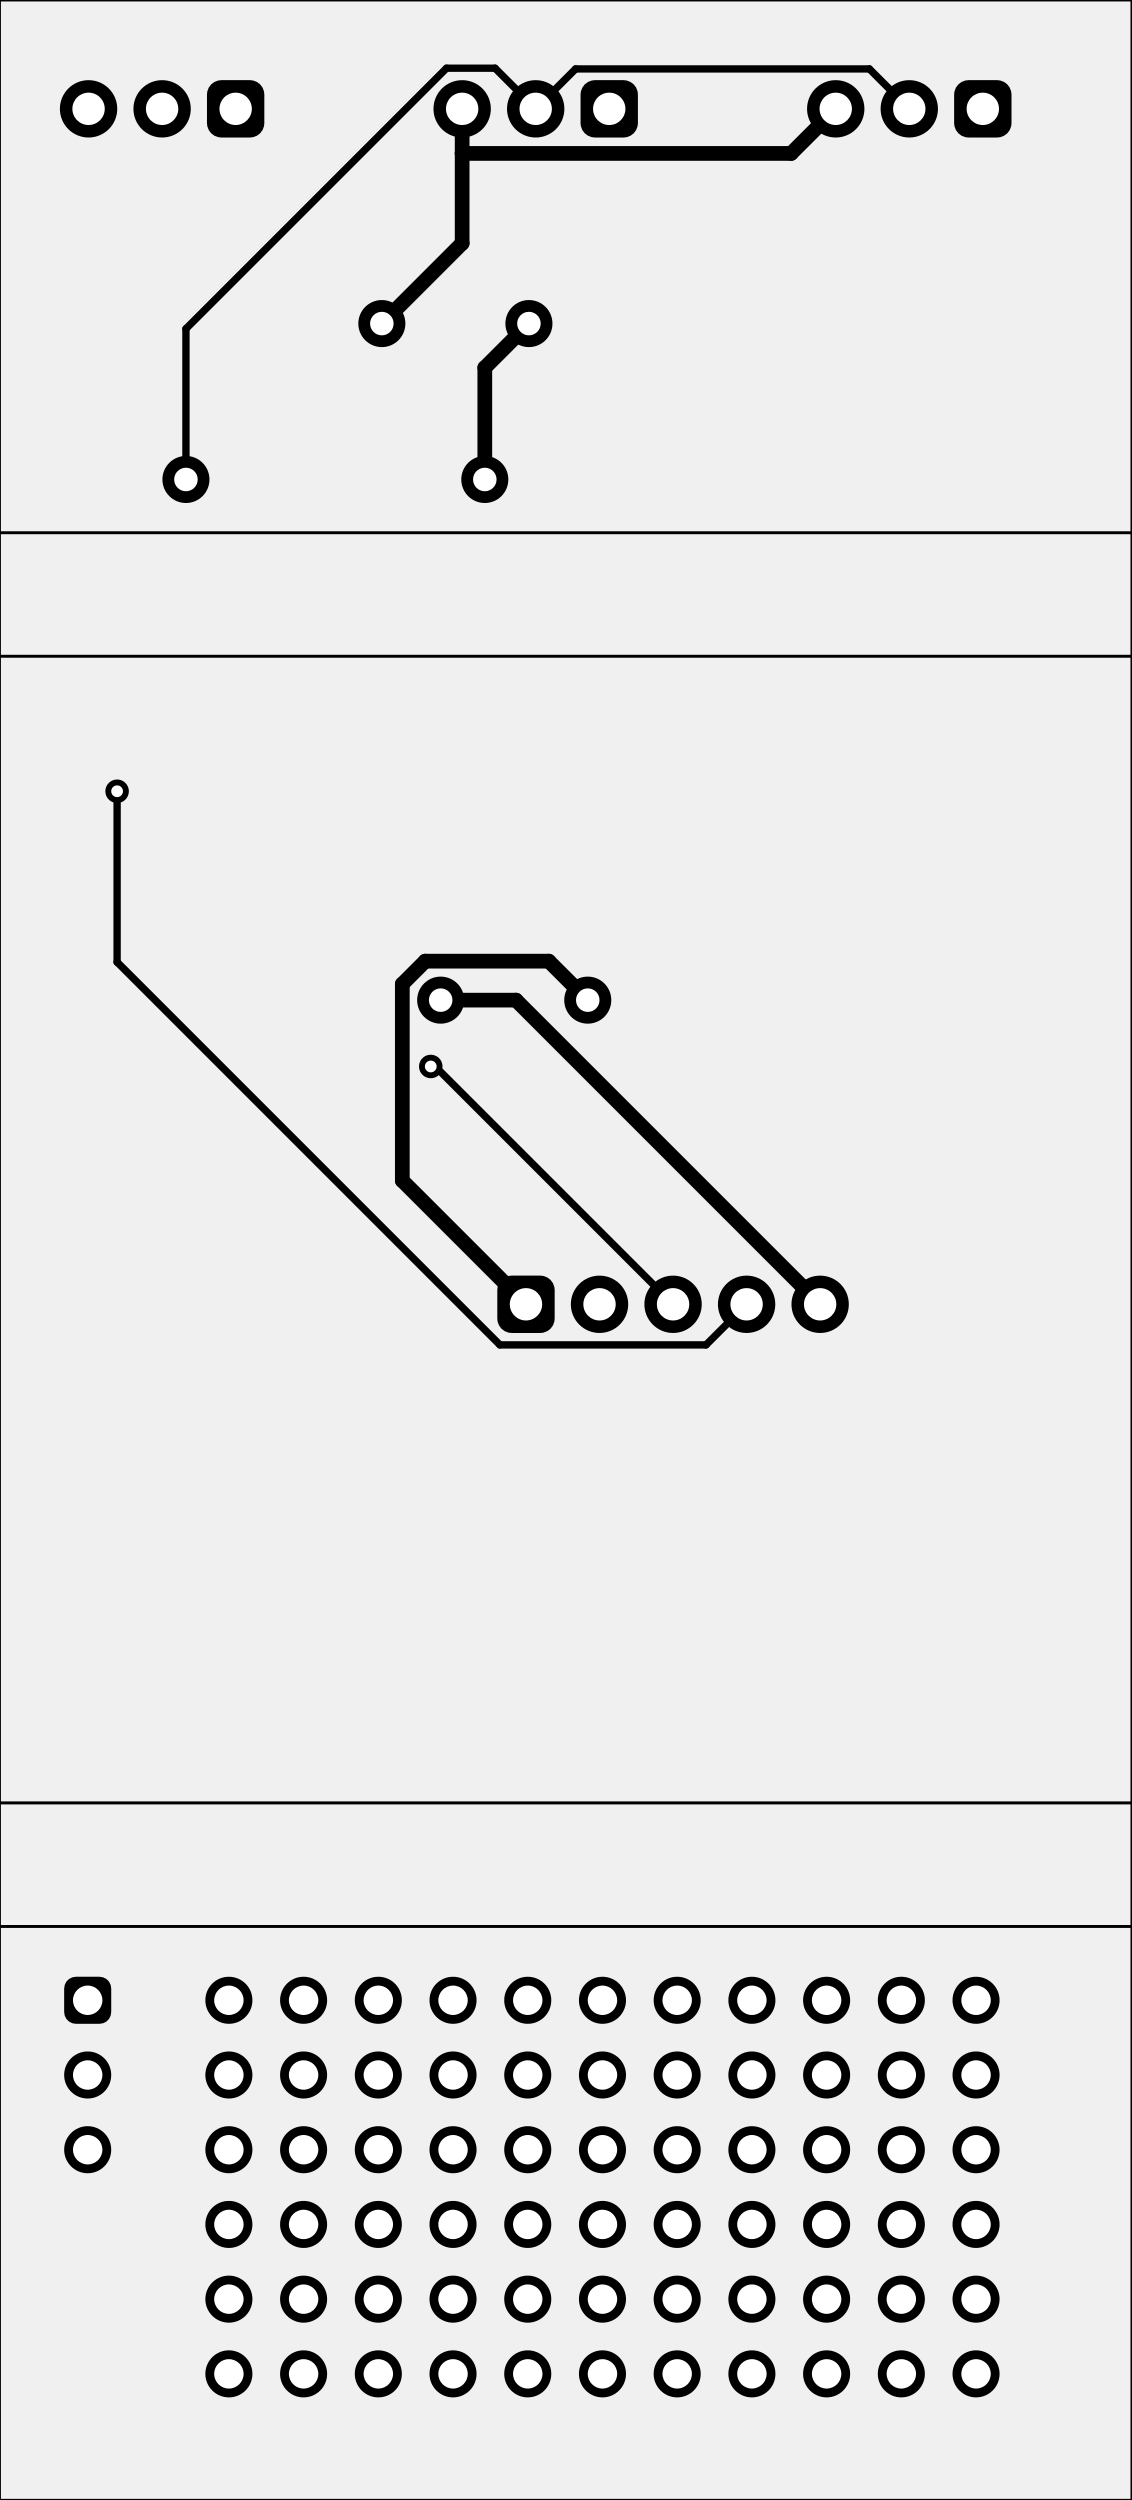
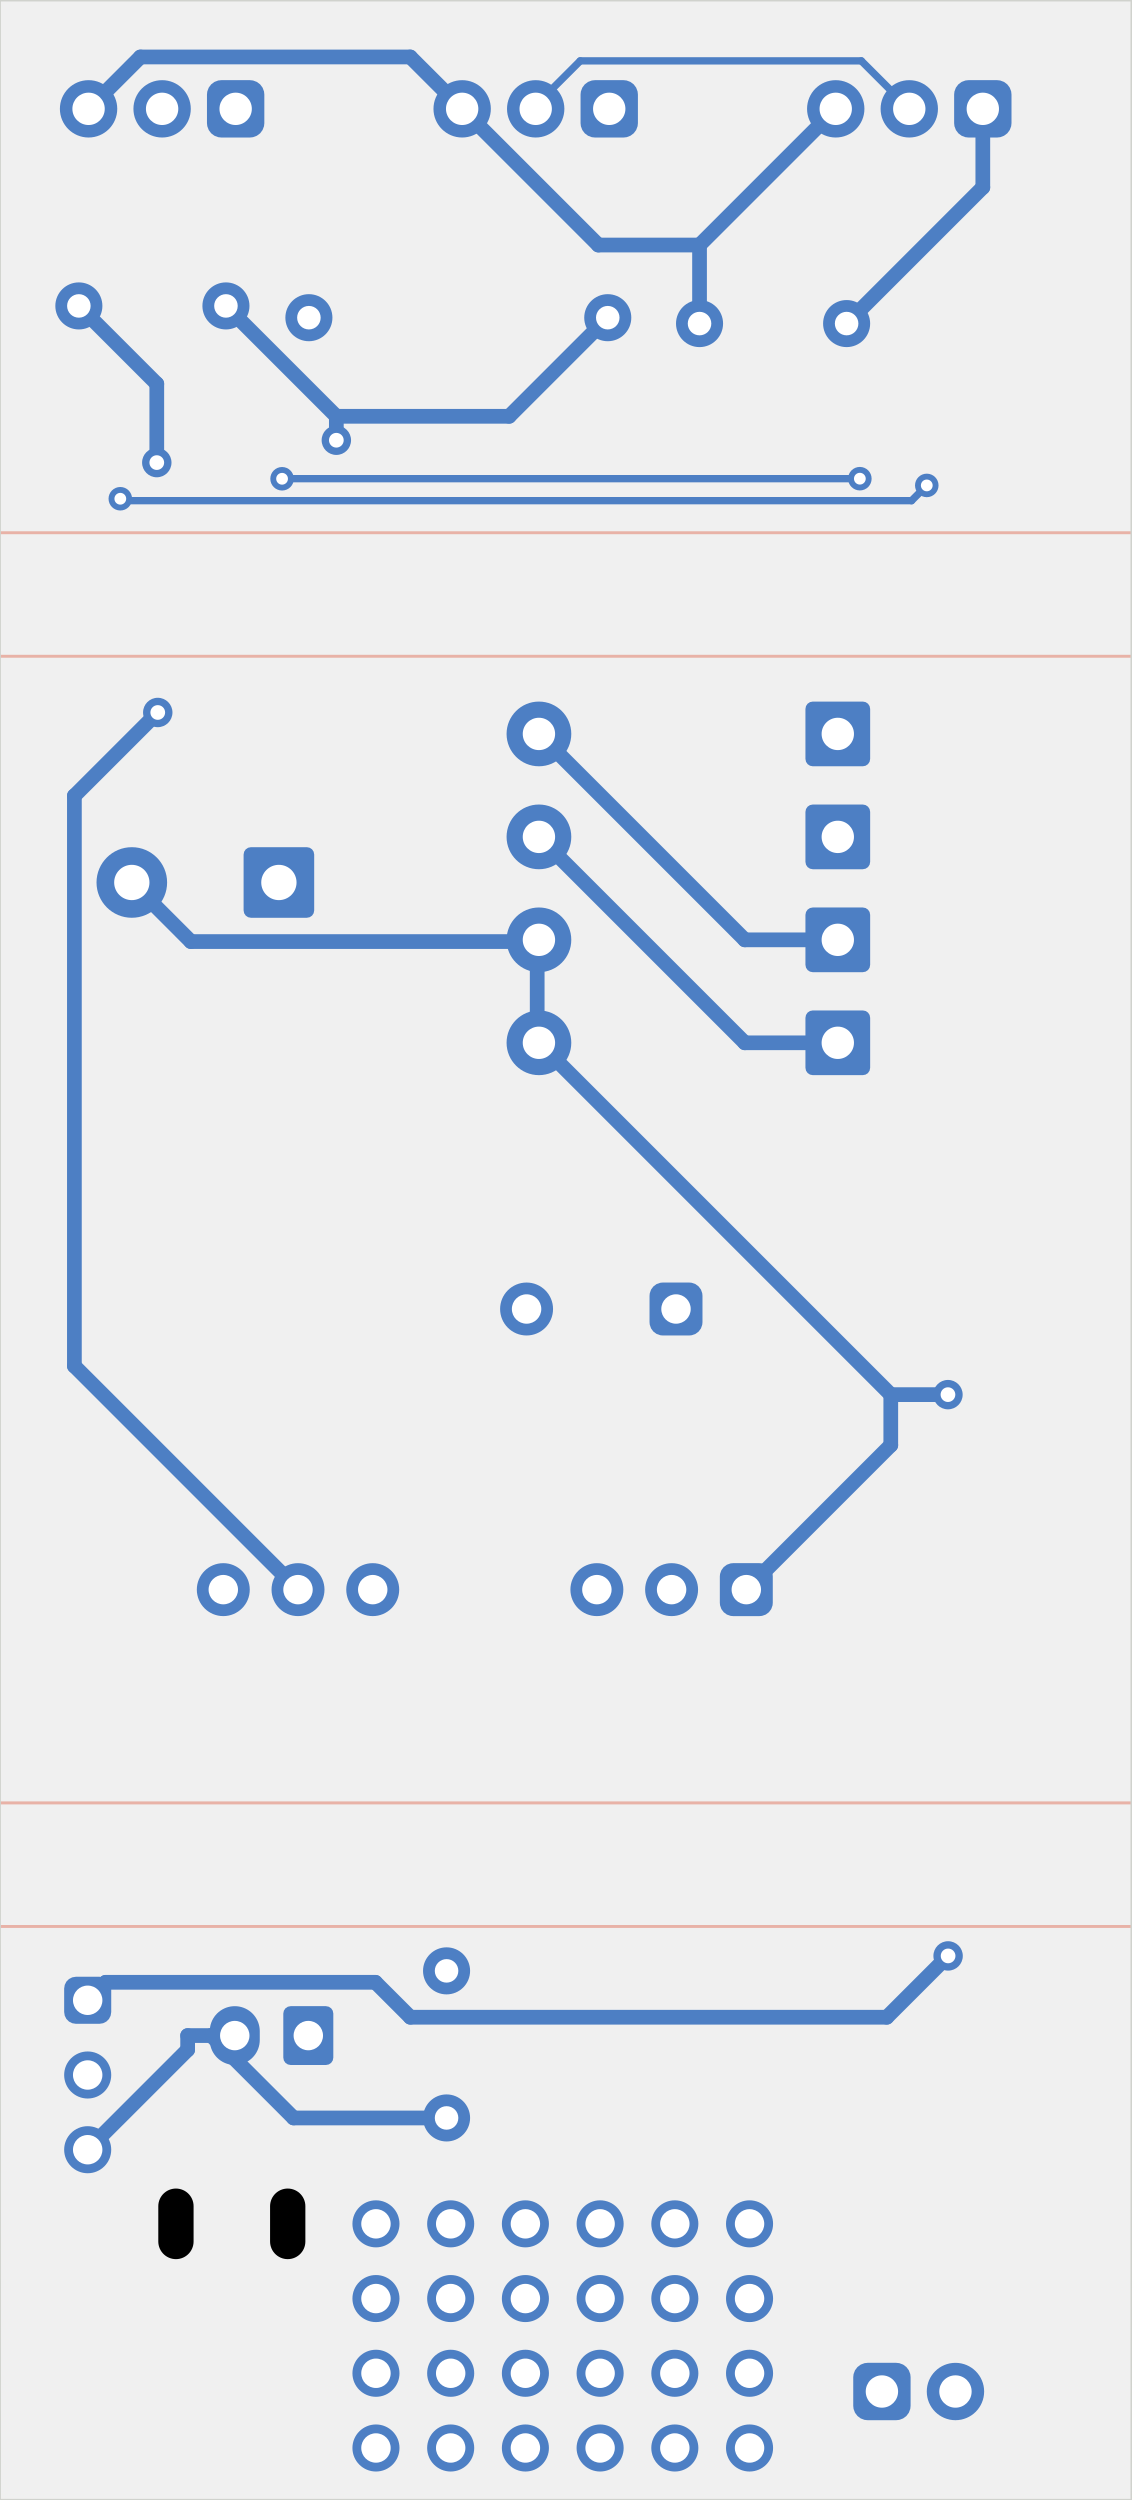
<svg xmlns="http://www.w3.org/2000/svg" version="1.1" width="38.481mm" height="84.988mm" viewBox="0 0 38.481 84.988">
  <g style="fill:#000000; fill-opacity:1;stroke:#000000; stroke-opacity:1; stroke-linecap:round; stroke-linejoin:round;" transform="translate(0 0) scale(1 1)">
</g>
-   <g style="fill:#000000; fill-opacity:1; stroke:none;">
-     <circle cx="16.481" cy="16.3" r="0.8" />
-     <circle cx="6.321" cy="16.3" r="0.8" />
-     <path style="fill:#000000; fill-opacity:1; stroke:none;fill-rule:evenodd;" d="M 3.781,67.6 3.761,67.476 3.705,67.365 3.616,67.276 3.505,67.22 3.381,67.2 2.581,67.2 2.457,67.22 2.346,67.276 2.257,67.365 2.201,67.476 2.181,67.6 2.181,68.4 2.201,68.524 2.257,68.635 2.346,68.724 2.457,68.78 2.581,68.8 3.381,68.8 3.505,68.78 3.616,68.724 3.705,68.635 3.761,68.524 3.781,68.4 Z" />
+   <g style="fill:#4D7FC4; fill-opacity:1; stroke:none;">
+     <circle cx="20.661" cy="10.8" r="0.8" />
+     <circle cx="10.501" cy="10.8" r="0.8" />
+     <path style="fill:#4D7FC4; fill-opacity:1; stroke:none;fill-rule:evenodd;" d="M 29.581,31.1 29.562,31.004 29.508,30.923 29.427,30.869 29.331,30.85 27.631,30.85 27.535,30.869 27.454,30.923 27.4,31.004 27.381,31.1 27.381,32.8 27.4,32.896 27.454,32.977 27.535,33.031 27.631,33.05 29.331,33.05 29.427,33.031 29.508,32.977 29.562,32.896 29.581,32.8 Z" />
+     <circle cx="18.321" cy="31.95" r="1.1" />
+     <path style="fill:#4D7FC4; fill-opacity:1; stroke:none;fill-rule:evenodd;" d="M 29.006,81.787 29.017,81.891 29.066,82.021 29.149,82.132 29.26,82.215 29.39,82.264 29.494,82.275 30.468,82.275 30.572,82.264 30.702,82.215 30.813,82.132 30.896,82.021 30.945,81.891 30.956,81.787 30.956,80.812 30.945,80.709 30.896,80.579 30.813,80.468 30.702,80.385 30.572,80.336 30.468,80.325 29.494,80.325 29.39,80.336 29.26,80.385 29.149,80.468 29.066,80.579 29.017,80.709 29.006,80.812 Z" />
+     <circle cx="32.481" cy="81.3" r="0.975" />
+     <circle cx="15.181" cy="67" r="0.8" />
+     <circle cx="15.181" cy="72" r="0.8" />
+     <path style="fill:#4D7FC4; fill-opacity:1; stroke:none;fill-rule:evenodd;" d="M 23.881,44.05 23.873,43.966 23.829,43.84 23.749,43.732 23.641,43.652 23.515,43.608 23.431,43.6 22.531,43.6 22.447,43.608 22.321,43.652 22.213,43.732 22.133,43.84 22.089,43.966 22.081,44.05 22.081,44.95 22.089,45.034 22.133,45.16 22.213,45.268 22.321,45.348 22.447,45.392 22.531,45.4 23.431,45.4 23.515,45.392 23.641,45.348 23.749,45.268 23.829,45.16 23.873,45.034 23.881,44.95 Z" />
+     <circle cx="17.901" cy="44.5" r="0.9" />
+     <path style="fill:#4D7FC4; fill-opacity:1; stroke:none;fill-rule:evenodd;" d="M 26.271,53.59 26.263,53.506 26.219,53.38 26.139,53.272 26.031,53.192 25.905,53.148 25.821,53.14 24.921,53.14 24.837,53.148 24.711,53.192 24.603,53.272 24.523,53.38 24.479,53.506 24.471,53.59 24.471,54.49 24.479,54.574 24.523,54.7 24.603,54.808 24.711,54.888 24.837,54.932 24.921,54.94 25.821,54.94 25.905,54.932 26.031,54.888 26.139,54.808 26.219,54.7 26.263,54.574 26.271,54.49 Z" />
+     <circle cx="22.831" cy="54.04" r="0.9" />
+     <circle cx="20.291" cy="54.04" r="0.9" />
+     <circle cx="12.671" cy="54.04" r="0.9" />
+     <circle cx="10.131" cy="54.04" r="0.9" />
+     <circle cx="7.591" cy="54.04" r="0.9" />
+     <path style="fill:#4D7FC4; fill-opacity:1; stroke:none;fill-rule:evenodd;" d="M 3.781,67.6 3.761,67.476 3.705,67.365 3.616,67.276 3.505,67.22 3.381,67.2 2.581,67.2 2.457,67.22 2.346,67.276 2.257,67.365 2.201,67.476 2.181,67.6 2.181,68.4 2.201,68.524 2.257,68.635 2.346,68.724 2.457,68.78 2.581,68.8 3.381,68.8 3.505,68.78 3.616,68.724 3.705,68.635 3.761,68.524 3.781,68.4 Z" />
    <circle cx="2.981" cy="70.54" r="0.8" />
    <circle cx="2.981" cy="73.08" r="0.8" />
-     <path style="fill:#000000; fill-opacity:1; stroke:none;fill-rule:evenodd;" d="M 8.986,3.212 8.975,3.109 8.926,2.979 8.843,2.868 8.732,2.785 8.602,2.736 8.498,2.725 7.524,2.725 7.42,2.736 7.29,2.785 7.179,2.868 7.096,2.979 7.047,3.109 7.036,3.212 7.036,4.188 7.047,4.291 7.096,4.421 7.179,4.532 7.29,4.615 7.42,4.664 7.524,4.675 8.498,4.675 8.602,4.664 8.732,4.615 8.843,4.532 8.926,4.421 8.975,4.291 8.986,4.188 Z" />
+     <path style="fill:#4D7FC4; fill-opacity:1; stroke:none;fill-rule:evenodd;" d="M 34.386,3.212 34.375,3.109 34.326,2.979 34.243,2.868 34.132,2.785 34.002,2.736 33.898,2.725 32.923,2.725 32.82,2.736 32.69,2.785 32.579,2.868 32.496,2.979 32.447,3.109 32.436,3.212 32.436,4.188 32.447,4.291 32.496,4.421 32.579,4.532 32.69,4.615 32.82,4.664 32.923,4.675 33.898,4.675 34.002,4.664 34.132,4.615 34.243,4.532 34.326,4.421 34.375,4.291 34.386,4.188 Z" />
+     <circle cx="30.911" cy="3.7" r="0.975" />
+     <circle cx="28.411" cy="3.7" r="0.975" />
+     <circle cx="25.481" cy="75.6" r="0.8" />
+     <circle cx="22.941" cy="75.6" r="0.8" />
+     <circle cx="20.401" cy="75.6" r="0.8" />
+     <circle cx="17.861" cy="75.6" r="0.8" />
+     <circle cx="15.321" cy="75.6" r="0.8" />
+     <circle cx="12.781" cy="75.6" r="0.8" />
+     <circle cx="25.481" cy="78.14" r="0.8" />
+     <circle cx="22.941" cy="78.14" r="0.8" />
+     <circle cx="20.401" cy="78.14" r="0.8" />
+     <circle cx="17.861" cy="78.14" r="0.8" />
+     <circle cx="15.321" cy="78.14" r="0.8" />
+     <circle cx="12.781" cy="78.14" r="0.8" />
+     <circle cx="25.481" cy="80.68" r="0.8" />
+     <circle cx="22.941" cy="80.68" r="0.8" />
+     <circle cx="20.401" cy="80.68" r="0.8" />
+     <circle cx="17.861" cy="80.68" r="0.8" />
+     <circle cx="15.321" cy="80.68" r="0.8" />
+     <circle cx="12.781" cy="80.68" r="0.8" />
+     <circle cx="25.481" cy="83.22" r="0.8" />
+     <circle cx="22.941" cy="83.22" r="0.8" />
+     <circle cx="20.401" cy="83.22" r="0.8" />
+     <circle cx="17.861" cy="83.22" r="0.8" />
+     <circle cx="15.321" cy="83.22" r="0.8" />
+     <circle cx="12.781" cy="83.22" r="0.8" />
+     <path style="fill:#4D7FC4; fill-opacity:1; stroke:none;fill-rule:evenodd;" d="M 10.681,29.05 10.662,28.954 10.608,28.873 10.527,28.819 10.431,28.8 8.531,28.8 8.435,28.819 8.354,28.873 8.3,28.954 8.281,29.05 8.281,30.95 8.3,31.046 8.354,31.127 8.435,31.181 8.531,31.2 10.431,31.2 10.527,31.181 10.608,31.127 10.662,31.046 10.681,30.95 Z" />
+     <circle cx="4.481" cy="30" r="1.2" />
+     <path style="fill:#4D7FC4; fill-opacity:1; stroke:none;fill-rule:evenodd;" d="M 8.986,3.212 8.975,3.109 8.926,2.979 8.843,2.868 8.732,2.785 8.602,2.736 8.498,2.725 7.524,2.725 7.42,2.736 7.29,2.785 7.179,2.868 7.096,2.979 7.047,3.109 7.036,3.212 7.036,4.188 7.047,4.291 7.096,4.421 7.179,4.532 7.29,4.615 7.42,4.664 7.524,4.675 8.498,4.675 8.602,4.664 8.732,4.615 8.843,4.532 8.926,4.421 8.975,4.291 8.986,4.188 Z" />
    <circle cx="5.511" cy="3.7" r="0.975" />
    <circle cx="3.011" cy="3.7" r="0.975" />
-     <circle cx="33.181" cy="68" r="0.8" />
-     <circle cx="30.641" cy="68" r="0.8" />
-     <circle cx="28.101" cy="68" r="0.8" />
-     <circle cx="25.561" cy="68" r="0.8" />
-     <circle cx="23.021" cy="68" r="0.8" />
-     <circle cx="20.481" cy="68" r="0.8" />
-     <circle cx="17.941" cy="68" r="0.8" />
-     <circle cx="15.401" cy="68" r="0.8" />
-     <circle cx="12.861" cy="68" r="0.8" />
-     <circle cx="10.321" cy="68" r="0.8" />
-     <circle cx="7.781" cy="68" r="0.8" />
-     <circle cx="33.181" cy="70.54" r="0.8" />
-     <circle cx="30.641" cy="70.54" r="0.8" />
-     <circle cx="28.101" cy="70.54" r="0.8" />
-     <circle cx="25.561" cy="70.54" r="0.8" />
-     <circle cx="23.021" cy="70.54" r="0.8" />
-     <circle cx="20.481" cy="70.54" r="0.8" />
-     <circle cx="17.941" cy="70.54" r="0.8" />
-     <circle cx="15.401" cy="70.54" r="0.8" />
-     <circle cx="12.861" cy="70.54" r="0.8" />
-     <circle cx="10.321" cy="70.54" r="0.8" />
-     <circle cx="7.781" cy="70.54" r="0.8" />
-     <circle cx="33.181" cy="73.08" r="0.8" />
-     <circle cx="30.641" cy="73.08" r="0.8" />
-     <circle cx="28.101" cy="73.08" r="0.8" />
-     <circle cx="25.561" cy="73.08" r="0.8" />
-     <circle cx="23.021" cy="73.08" r="0.8" />
-     <circle cx="20.481" cy="73.08" r="0.8" />
-     <circle cx="17.941" cy="73.08" r="0.8" />
-     <circle cx="15.401" cy="73.08" r="0.8" />
-     <circle cx="12.861" cy="73.08" r="0.8" />
-     <circle cx="10.321" cy="73.08" r="0.8" />
-     <circle cx="7.781" cy="73.08" r="0.8" />
-     <circle cx="33.181" cy="75.62" r="0.8" />
-     <circle cx="30.641" cy="75.62" r="0.8" />
-     <circle cx="28.101" cy="75.62" r="0.8" />
-     <circle cx="25.561" cy="75.62" r="0.8" />
-     <circle cx="23.021" cy="75.62" r="0.8" />
-     <circle cx="20.481" cy="75.62" r="0.8" />
-     <circle cx="17.941" cy="75.62" r="0.8" />
-     <circle cx="15.401" cy="75.62" r="0.8" />
-     <circle cx="12.861" cy="75.62" r="0.8" />
-     <circle cx="10.321" cy="75.62" r="0.8" />
-     <circle cx="7.781" cy="75.62" r="0.8" />
-     <circle cx="33.181" cy="78.16" r="0.8" />
-     <circle cx="30.641" cy="78.16" r="0.8" />
-     <circle cx="28.101" cy="78.16" r="0.8" />
-     <circle cx="25.561" cy="78.16" r="0.8" />
-     <circle cx="23.021" cy="78.16" r="0.8" />
-     <circle cx="20.481" cy="78.16" r="0.8" />
-     <circle cx="17.941" cy="78.16" r="0.8" />
-     <circle cx="15.401" cy="78.16" r="0.8" />
-     <circle cx="12.861" cy="78.16" r="0.8" />
-     <circle cx="10.321" cy="78.16" r="0.8" />
-     <circle cx="7.781" cy="78.16" r="0.8" />
-     <circle cx="33.181" cy="80.7" r="0.8" />
-     <circle cx="30.641" cy="80.7" r="0.8" />
-     <circle cx="28.101" cy="80.7" r="0.8" />
-     <circle cx="25.561" cy="80.7" r="0.8" />
-     <circle cx="23.021" cy="80.7" r="0.8" />
-     <circle cx="20.481" cy="80.7" r="0.8" />
-     <circle cx="17.941" cy="80.7" r="0.8" />
-     <circle cx="15.401" cy="80.7" r="0.8" />
-     <circle cx="12.861" cy="80.7" r="0.8" />
-     <circle cx="10.321" cy="80.7" r="0.8" />
-     <circle cx="7.781" cy="80.7" r="0.8" />
-     <path style="fill:#000000; fill-opacity:1; stroke:none;fill-rule:evenodd;" d="M 21.686,3.212 21.675,3.109 21.626,2.979 21.543,2.868 21.432,2.785 21.302,2.736 21.198,2.725 20.224,2.725 20.12,2.736 19.99,2.785 19.879,2.868 19.796,2.979 19.747,3.109 19.736,3.212 19.736,4.188 19.747,4.291 19.796,4.421 19.879,4.532 19.99,4.615 20.12,4.664 20.224,4.675 21.198,4.675 21.302,4.664 21.432,4.615 21.543,4.532 21.626,4.421 21.675,4.291 21.686,4.188 Z" />
+     <path style="fill:#4D7FC4; fill-opacity:1; stroke:none;fill-rule:evenodd;" d="M 21.686,3.212 21.675,3.109 21.626,2.979 21.543,2.868 21.432,2.785 21.302,2.736 21.198,2.725 20.224,2.725 20.12,2.736 19.99,2.785 19.879,2.868 19.796,2.979 19.747,3.109 19.736,3.212 19.736,4.188 19.747,4.291 19.796,4.421 19.879,4.532 19.99,4.615 20.12,4.664 20.224,4.675 21.198,4.675 21.302,4.664 21.432,4.615 21.543,4.532 21.626,4.421 21.675,4.291 21.686,4.188 Z" />
    <circle cx="18.211" cy="3.7" r="0.975" />
    <circle cx="15.711" cy="3.7" r="0.975" />
-     <circle cx="19.981" cy="34" r="0.8" />
-     <circle cx="14.981" cy="34" r="0.8" />
-     <path style="fill:#000000; fill-opacity:1; stroke:none;fill-rule:evenodd;" d="M 16.906,44.828 16.917,44.931 16.966,45.061 17.049,45.172 17.16,45.255 17.29,45.304 17.393,45.315 18.369,45.315 18.472,45.304 18.602,45.255 18.713,45.172 18.796,45.061 18.845,44.931 18.856,44.828 18.856,43.852 18.845,43.749 18.796,43.619 18.713,43.508 18.602,43.425 18.472,43.376 18.369,43.365 17.393,43.365 17.29,43.376 17.16,43.425 17.049,43.508 16.966,43.619 16.917,43.749 16.906,43.852 Z" />
-     <circle cx="20.381" cy="44.34" r="0.975" />
-     <circle cx="22.881" cy="44.34" r="0.975" />
-     <circle cx="25.381" cy="44.34" r="0.975" />
-     <circle cx="27.881" cy="44.34" r="0.975" />
-     <path style="fill:#000000; fill-opacity:1; stroke:none;fill-rule:evenodd;" d="M 34.386,3.212 34.375,3.109 34.326,2.979 34.243,2.868 34.132,2.785 34.002,2.736 33.898,2.725 32.923,2.725 32.82,2.736 32.69,2.785 32.579,2.868 32.496,2.979 32.447,3.109 32.436,3.212 32.436,4.188 32.447,4.291 32.496,4.421 32.579,4.532 32.69,4.615 32.82,4.664 32.923,4.675 33.898,4.675 34.002,4.664 34.132,4.615 34.243,4.532 34.326,4.421 34.375,4.291 34.386,4.188 Z" />
-     <circle cx="30.911" cy="3.7" r="0.975" />
-     <circle cx="28.411" cy="3.7" r="0.975" />
-     <circle cx="17.981" cy="11" r="0.8" />
-     <circle cx="12.981" cy="11" r="0.8" />
-     <circle cx="14.644" cy="36.255" r="0.4" />
-     <circle cx="3.981" cy="26.899" r="0.4" />
-   </g>
-   <g style="fill:none;  stroke:#000000; stroke-width:0.5; stroke-opacity:1;  stroke-linecap:round; stroke-linejoin:round;">
-     <path d="M16.481 12.5 L16.481 16.3 " />
-     <path d="M17.981 11 L16.481 12.5 " />
-     <path d="M13.677 40.136 L13.677 33.453 " />
-     <path d="M14.455 32.675 L18.656 32.675 " />
-     <path d="M17.881 44.34 L13.677 40.136 " />
-     <path d="M13.677 33.453 L14.455 32.675 " />
-     <path d="M18.656 32.675 L19.981 34 " />
-   </g>
-   <g style="fill:none;  stroke:#000000; stroke-width:0.25; stroke-opacity:1;  stroke-linecap:round; stroke-linejoin:round;">
-     <path d="M19.568 2.343 L29.554 2.343 " />
-     <path d="M15.179 2.319 L16.83 2.319 " />
-     <path d="M29.554 2.343 L30.911 3.7 " />
-     <path d="M6.321 11.177 L15.179 2.319 " />
-     <path d="M6.321 16.3 L6.321 11.177 " />
-     <path d="M16.83 2.319 L18.211 3.7 " />
-     <path d="M18.211 3.7 L19.568 2.343 " />
-   </g>
-   <g style="fill:none;  stroke:#000000; stroke-width:0.5; stroke-opacity:1;  stroke-linecap:round; stroke-linejoin:round;">
-     <path d="M27.881 44.34 L17.541 34 " />
-     <path d="M15.711 5.216 L15.711 3.7 " />
-     <path d="M12.981 11 L15.711 8.27 " />
-     <path d="M15.711 8.27 L15.711 5.216 " />
-     <path d="M15.711 5.216 L26.895 5.216 " />
-     <path d="M17.541 34 L14.981 34 " />
-     <path d="M26.895 5.216 L28.411 3.7 " />
-   </g>
-   <g style="fill:none;  stroke:#000000; stroke-width:0.25; stroke-opacity:1;  stroke-linecap:round; stroke-linejoin:round;">
-     <path d="M22.881 44.34 L14.796 36.255 " />
-     <path d="M14.796 36.255 L14.644 36.255 " />
-     <path d="M25.381 44.34 L24.001 45.72 " />
-     <path d="M3.981 32.707 L3.981 26.899 " />
-     <path d="M16.994 45.72 L3.981 32.707 " />
-     <path d="M24.001 45.72 L16.994 45.72 " />
-   </g>
-   <g style="fill:none;  stroke:#000000; stroke-width:0.1; stroke-opacity:1;  stroke-linecap:round; stroke-linejoin:round;">
+     <path style="fill:#4D7FC4; fill-opacity:1; stroke:none;fill-rule:evenodd;" d="M 11.331,68.45 11.312,68.354 11.258,68.273 11.177,68.219 11.081,68.2 9.881,68.2 9.785,68.219 9.704,68.273 9.65,68.354 9.631,68.45 9.631,69.95 9.65,70.046 9.704,70.127 9.785,70.181 9.881,70.2 11.081,70.2 11.177,70.181 11.258,70.127 11.312,70.046 11.331,69.95 Z" />
+   </g>
+   <g style="fill:none;  stroke:#4D7FC4; stroke-width:1.7; stroke-opacity:1;  stroke-linecap:round; stroke-linejoin:round;">
+     <path d="M7.981 69.05 L7.981 69.35 " />
+   </g>
+   <g style="fill:#4D7FC4; fill-opacity:1; stroke:none;">
+     <circle cx="7.681" cy="10.4" r="0.8" />
+     <circle cx="2.681" cy="10.4" r="0.8" />
+     <path style="fill:#4D7FC4; fill-opacity:1; stroke:none;fill-rule:evenodd;" d="M 29.581,34.6 29.562,34.504 29.508,34.423 29.427,34.369 29.331,34.35 27.631,34.35 27.535,34.369 27.454,34.423 27.4,34.504 27.381,34.6 27.381,36.3 27.4,36.396 27.454,36.477 27.535,36.531 27.631,36.55 29.331,36.55 29.427,36.531 29.508,36.477 29.562,36.396 29.581,36.3 Z" />
+     <circle cx="18.321" cy="35.45" r="1.1" />
+     <path style="fill:#4D7FC4; fill-opacity:1; stroke:none;fill-rule:evenodd;" d="M 29.581,24.1 29.562,24.004 29.508,23.923 29.427,23.869 29.331,23.85 27.631,23.85 27.535,23.869 27.454,23.923 27.4,24.004 27.381,24.1 27.381,25.8 27.4,25.896 27.454,25.977 27.535,26.031 27.631,26.05 29.331,26.05 29.427,26.031 29.508,25.977 29.562,25.896 29.581,25.8 Z" />
+     <circle cx="18.321" cy="24.95" r="1.1" />
+     <path style="fill:#4D7FC4; fill-opacity:1; stroke:none;fill-rule:evenodd;" d="M 29.581,27.6 29.562,27.504 29.508,27.423 29.427,27.369 29.331,27.35 27.631,27.35 27.535,27.369 27.454,27.423 27.4,27.504 27.381,27.6 27.381,29.3 27.4,29.396 27.454,29.477 27.535,29.531 27.631,29.55 29.331,29.55 29.427,29.531 29.508,29.477 29.562,29.396 29.581,29.3 Z" />
+     <circle cx="18.321" cy="28.45" r="1.1" />
+     <circle cx="28.781" cy="11" r="0.8" />
+     <circle cx="23.781" cy="11" r="0.8" />
+     <circle cx="11.434" cy="14.966" r="0.5" />
+     <circle cx="32.231" cy="66.492" r="0.5" />
+     <circle cx="32.226" cy="47.411" r="0.5" />
+     <circle cx="5.363" cy="24.221" r="0.5" />
+     <circle cx="5.33" cy="15.726" r="0.5" />
+     <circle cx="29.231" cy="16.273" r="0.4" />
+     <circle cx="9.589" cy="16.276" r="0.4" />
+     <circle cx="31.506" cy="16.502" r="0.4" />
+     <circle cx="4.09" cy="16.955" r="0.4" />
+   </g>
+   <g style="fill:none;  stroke:#4D7FC4; stroke-width:0.5; stroke-opacity:1;  stroke-linecap:round; stroke-linejoin:round;">
+     <path d="M28.781 11 L33.411 6.37 " />
+     <path d="M17.309 14.152 L20.661 10.8 " />
+     <path d="M11.434 14.152 L11.434 14.966 " />
+     <path d="M13.95 68.576 L30.147 68.576 " />
+     <path d="M12.762 67.389 L13.95 68.576 " />
+     <path d="M30.147 68.576 L32.231 66.492 " />
+     <path d="M3.592 67.389 L12.762 67.389 " />
+     <path d="M2.981 68 L3.592 67.389 " />
+     <path d="M11.433 14.152 L11.434 14.152 " />
+     <path d="M7.681 10.4 L11.433 14.152 " />
+     <path d="M11.434 14.152 L17.309 14.152 " />
+     <path d="M33.411 6.37 L33.411 3.7 " />
+   </g>
+   <g style="fill:none;  stroke:#4D7FC4; stroke-width:0.25; stroke-opacity:1;  stroke-linecap:round; stroke-linejoin:round;">
+     <path d="M18.211 3.7 L18.211 3.583 " />
+     <path d="M29.281 2.07 L30.911 3.7 " />
+     <path d="M18.211 3.583 L19.724 2.07 " />
+     <path d="M19.724 2.07 L29.281 2.07 " />
+   </g>
+   <g style="fill:none;  stroke:#4D7FC4; stroke-width:0.5; stroke-opacity:1;  stroke-linecap:round; stroke-linejoin:round;">
+     <path d="M25.321 31.95 L28.481 31.95 " />
+     <path d="M18.321 24.95 L25.321 31.95 " />
+     <path d="M30.282 47.411 L32.226 47.411 " />
+     <path d="M18.262 35.391 L18.321 35.45 " />
+     <path d="M30.282 49.129 L25.371 54.04 " />
+     <path d="M18.262 32.009 L18.262 35.391 " />
+     <path d="M18.262 32.009 L6.49 32.009 " />
+     <path d="M18.321 31.95 L18.262 32.009 " />
+     <path d="M18.321 35.45 L30.282 47.411 " />
+     <path d="M6.49 32.009 L4.481 30 " />
+     <path d="M30.282 47.411 L30.282 49.129 " />
+     <path d="M25.321 35.45 L28.481 35.45 " />
+     <path d="M18.321 28.45 L25.321 35.45 " />
+     <path d="M15.711 3.7 L20.341 8.33 " />
+     <path d="M2.529 27.054 L5.363 24.221 " />
+     <path d="M6.379 69.2 L6.379 69.682 " />
+     <path d="M7.18 69.2 L6.379 69.2 " />
+     <path d="M7.981 69.2 L7.18 69.2 " />
+     <path d="M6.379 69.682 L2.981 73.08 " />
+     <path d="M10.131 54.04 L2.529 46.438 " />
+     <path d="M3.011 3.7 L4.774 1.937 " />
+     <path d="M23.781 8.33 L28.411 3.7 " />
+     <path d="M4.774 1.937 L13.947 1.937 " />
+     <path d="M13.947 1.937 L15.711 3.7 " />
+     <path d="M9.98 72 L15.181 72 " />
+     <path d="M23.781 11 L23.781 8.33 " />
+     <path d="M5.33 13.049 L5.33 15.726 " />
+     <path d="M2.681 10.4 L5.33 13.049 " />
+     <path d="M20.341 8.33 L23.781 8.33 " />
+     <path d="M7.18 69.2 L9.98 72 " />
+     <path d="M2.529 46.438 L2.529 27.054 " />
+   </g>
+   <g style="fill:none;  stroke:#4D7FC4; stroke-width:0.25; stroke-opacity:1;  stroke-linecap:round; stroke-linejoin:round;">
+     <path d="M29.231 16.273 L9.591 16.273 " />
+     <path d="M9.591 16.273 L9.589 16.276 " />
+     <path d="M31.506 16.502 L30.988 17.021 " />
+     <path d="M4.156 17.021 L4.09 16.955 " />
+     <path d="M30.988 17.021 L4.156 17.021 " />
+   </g>
+   <g style="fill:none;  stroke:#E8B2A7; stroke-width:0.1; stroke-opacity:1;  stroke-linecap:round; stroke-linejoin:round;">
    <path d="M38.481 18.11 L-0.019 18.11 " />
    <path d="M38.481 22.31 L-0.019 22.31 " />
    <path d="M38.481 61.29 L-0.019 61.29 " />
    <path d="M38.481 65.49 L-0.019 65.49 " />
-     <path style="fill:none;  stroke:#000000; stroke-width:0.1; stroke-opacity:1;  stroke-linecap:round; stroke-linejoin:round;fill:none" d="M 38.481,0 -0.019,0 -0.019,85 38.481,85 Z" />
-   </g>
-   <g style="fill:#FFFFFF; fill-opacity:1; stroke:none;">
-     <circle cx="14.644" cy="36.255" r="0.2" />
-     <circle cx="3.981" cy="26.899" r="0.2" />
-   </g>
-   <g style="fill:#FFFFFF; fill-opacity:1; stroke:none;">
-     <circle cx="16.481" cy="16.3" r="0.4" />
-   </g>
-   <g style="fill:#FFFFFF; fill-opacity:1; stroke:none;">
-     <circle cx="6.321" cy="16.3" r="0.4" />
+     <path style="fill:none;  stroke:#D0D2CD; stroke-width:0.1; stroke-opacity:1;  stroke-linecap:round; stroke-linejoin:round;fill:none" d="M 38.481,0 -0.019,0 -0.019,85 38.481,85 Z" />
+   </g>
+   <g style="fill:#FFFFFF; fill-opacity:1; stroke:none;">
+     <circle cx="11.434" cy="14.966" r="0.25" />
+     <circle cx="32.231" cy="66.492" r="0.25" />
+     <circle cx="32.226" cy="47.411" r="0.25" />
+     <circle cx="5.363" cy="24.221" r="0.25" />
+     <circle cx="5.33" cy="15.726" r="0.25" />
+     <circle cx="29.231" cy="16.273" r="0.2" />
+     <circle cx="9.589" cy="16.276" r="0.2" />
+     <circle cx="31.506" cy="16.502" r="0.2" />
+     <circle cx="4.09" cy="16.955" r="0.2" />
+   </g>
+   <g style="fill:#FFFFFF; fill-opacity:1; stroke:none;">
+     <circle cx="20.661" cy="10.8" r="0.4" />
+   </g>
+   <g style="fill:#FFFFFF; fill-opacity:1; stroke:none;">
+     <circle cx="10.501" cy="10.8" r="0.4" />
+   </g>
+   <g style="fill:none;  stroke:#000000; stroke-width:1.2; stroke-opacity:1;  stroke-linecap:round; stroke-linejoin:round;">
+     <path d="M9.781 75 L9.781 76.2 " />
+     <path d="M5.981 75 L5.981 76.2 " />
+   </g>
+   <g style="fill:#FFFFFF; fill-opacity:1; stroke:none;">
+     <circle cx="28.481" cy="31.95" r="0.55" />
+   </g>
+   <g style="fill:#FFFFFF; fill-opacity:1; stroke:none;">
+     <circle cx="18.321" cy="31.95" r="0.55" />
+   </g>
+   <g style="fill:#FFFFFF; fill-opacity:1; stroke:none;">
+     <circle cx="29.981" cy="81.3" r="0.55" />
+   </g>
+   <g style="fill:#FFFFFF; fill-opacity:1; stroke:none;">
+     <circle cx="32.481" cy="81.3" r="0.55" />
+   </g>
+   <g style="fill:#FFFFFF; fill-opacity:1; stroke:none;">
+     <circle cx="15.181" cy="67" r="0.4" />
+   </g>
+   <g style="fill:#FFFFFF; fill-opacity:1; stroke:none;">
+     <circle cx="15.181" cy="72" r="0.4" />
+   </g>
+   <g style="fill:#FFFFFF; fill-opacity:1; stroke:none;">
+     <circle cx="22.981" cy="44.5" r="0.5" />
+   </g>
+   <g style="fill:#FFFFFF; fill-opacity:1; stroke:none;">
+     <circle cx="17.901" cy="44.5" r="0.5" />
+   </g>
+   <g style="fill:#FFFFFF; fill-opacity:1; stroke:none;">
+     <circle cx="25.371" cy="54.04" r="0.5" />
+   </g>
+   <g style="fill:#FFFFFF; fill-opacity:1; stroke:none;">
+     <circle cx="22.831" cy="54.04" r="0.5" />
+   </g>
+   <g style="fill:#FFFFFF; fill-opacity:1; stroke:none;">
+     <circle cx="20.291" cy="54.04" r="0.5" />
+   </g>
+   <g style="fill:#FFFFFF; fill-opacity:1; stroke:none;">
+     <circle cx="12.671" cy="54.04" r="0.5" />
+   </g>
+   <g style="fill:#FFFFFF; fill-opacity:1; stroke:none;">
+     <circle cx="10.131" cy="54.04" r="0.5" />
+   </g>
+   <g style="fill:#FFFFFF; fill-opacity:1; stroke:none;">
+     <circle cx="7.591" cy="54.04" r="0.5" />
  </g>
  <g style="fill:#FFFFFF; fill-opacity:1; stroke:none;">
    <circle cx="2.981" cy="68" r="0.5" />
  </g>
  <g style="fill:#FFFFFF; fill-opacity:1; stroke:none;">
    <circle cx="2.981" cy="70.54" r="0.5" />
  </g>
  <g style="fill:#FFFFFF; fill-opacity:1; stroke:none;">
    <circle cx="2.981" cy="73.08" r="0.5" />
  </g>
  <g style="fill:#FFFFFF; fill-opacity:1; stroke:none;">
+     <circle cx="33.411" cy="3.7" r="0.55" />
+   </g>
+   <g style="fill:#FFFFFF; fill-opacity:1; stroke:none;">
+     <circle cx="30.911" cy="3.7" r="0.55" />
+   </g>
+   <g style="fill:#FFFFFF; fill-opacity:1; stroke:none;">
+     <circle cx="28.411" cy="3.7" r="0.55" />
+   </g>
+   <g style="fill:#FFFFFF; fill-opacity:1; stroke:none;">
+     <circle cx="25.481" cy="75.6" r="0.5" />
+   </g>
+   <g style="fill:#FFFFFF; fill-opacity:1; stroke:none;">
+     <circle cx="22.941" cy="75.6" r="0.5" />
+   </g>
+   <g style="fill:#FFFFFF; fill-opacity:1; stroke:none;">
+     <circle cx="20.401" cy="75.6" r="0.5" />
+   </g>
+   <g style="fill:#FFFFFF; fill-opacity:1; stroke:none;">
+     <circle cx="17.861" cy="75.6" r="0.5" />
+   </g>
+   <g style="fill:#FFFFFF; fill-opacity:1; stroke:none;">
+     <circle cx="15.321" cy="75.6" r="0.5" />
+   </g>
+   <g style="fill:#FFFFFF; fill-opacity:1; stroke:none;">
+     <circle cx="12.781" cy="75.6" r="0.5" />
+   </g>
+   <g style="fill:#FFFFFF; fill-opacity:1; stroke:none;">
+     <circle cx="25.481" cy="78.14" r="0.5" />
+   </g>
+   <g style="fill:#FFFFFF; fill-opacity:1; stroke:none;">
+     <circle cx="22.941" cy="78.14" r="0.5" />
+   </g>
+   <g style="fill:#FFFFFF; fill-opacity:1; stroke:none;">
+     <circle cx="20.401" cy="78.14" r="0.5" />
+   </g>
+   <g style="fill:#FFFFFF; fill-opacity:1; stroke:none;">
+     <circle cx="17.861" cy="78.14" r="0.5" />
+   </g>
+   <g style="fill:#FFFFFF; fill-opacity:1; stroke:none;">
+     <circle cx="15.321" cy="78.14" r="0.5" />
+   </g>
+   <g style="fill:#FFFFFF; fill-opacity:1; stroke:none;">
+     <circle cx="12.781" cy="78.14" r="0.5" />
+   </g>
+   <g style="fill:#FFFFFF; fill-opacity:1; stroke:none;">
+     <circle cx="25.481" cy="80.68" r="0.5" />
+   </g>
+   <g style="fill:#FFFFFF; fill-opacity:1; stroke:none;">
+     <circle cx="22.941" cy="80.68" r="0.5" />
+   </g>
+   <g style="fill:#FFFFFF; fill-opacity:1; stroke:none;">
+     <circle cx="20.401" cy="80.68" r="0.5" />
+   </g>
+   <g style="fill:#FFFFFF; fill-opacity:1; stroke:none;">
+     <circle cx="17.861" cy="80.68" r="0.5" />
+   </g>
+   <g style="fill:#FFFFFF; fill-opacity:1; stroke:none;">
+     <circle cx="15.321" cy="80.68" r="0.5" />
+   </g>
+   <g style="fill:#FFFFFF; fill-opacity:1; stroke:none;">
+     <circle cx="12.781" cy="80.68" r="0.5" />
+   </g>
+   <g style="fill:#FFFFFF; fill-opacity:1; stroke:none;">
+     <circle cx="25.481" cy="83.22" r="0.5" />
+   </g>
+   <g style="fill:#FFFFFF; fill-opacity:1; stroke:none;">
+     <circle cx="22.941" cy="83.22" r="0.5" />
+   </g>
+   <g style="fill:#FFFFFF; fill-opacity:1; stroke:none;">
+     <circle cx="20.401" cy="83.22" r="0.5" />
+   </g>
+   <g style="fill:#FFFFFF; fill-opacity:1; stroke:none;">
+     <circle cx="17.861" cy="83.22" r="0.5" />
+   </g>
+   <g style="fill:#FFFFFF; fill-opacity:1; stroke:none;">
+     <circle cx="15.321" cy="83.22" r="0.5" />
+   </g>
+   <g style="fill:#FFFFFF; fill-opacity:1; stroke:none;">
+     <circle cx="12.781" cy="83.22" r="0.5" />
+   </g>
+   <g style="fill:#FFFFFF; fill-opacity:1; stroke:none;">
+     <circle cx="9.481" cy="30" r="0.6" />
+   </g>
+   <g style="fill:#FFFFFF; fill-opacity:1; stroke:none;">
+     <circle cx="4.481" cy="30" r="0.6" />
+   </g>
+   <g style="fill:#FFFFFF; fill-opacity:1; stroke:none;">
    <circle cx="8.011" cy="3.7" r="0.55" />
  </g>
  <g style="fill:#FFFFFF; fill-opacity:1; stroke:none;">
    <circle cx="5.511" cy="3.7" r="0.55" />
  </g>
  <g style="fill:#FFFFFF; fill-opacity:1; stroke:none;">
    <circle cx="3.011" cy="3.7" r="0.55" />
  </g>
  <g style="fill:#FFFFFF; fill-opacity:1; stroke:none;">
-     <circle cx="33.181" cy="68" r="0.5" />
-   </g>
-   <g style="fill:#FFFFFF; fill-opacity:1; stroke:none;">
-     <circle cx="30.641" cy="68" r="0.5" />
-   </g>
-   <g style="fill:#FFFFFF; fill-opacity:1; stroke:none;">
-     <circle cx="28.101" cy="68" r="0.5" />
-   </g>
-   <g style="fill:#FFFFFF; fill-opacity:1; stroke:none;">
-     <circle cx="25.561" cy="68" r="0.5" />
-   </g>
-   <g style="fill:#FFFFFF; fill-opacity:1; stroke:none;">
-     <circle cx="23.021" cy="68" r="0.5" />
-   </g>
-   <g style="fill:#FFFFFF; fill-opacity:1; stroke:none;">
-     <circle cx="20.481" cy="68" r="0.5" />
-   </g>
-   <g style="fill:#FFFFFF; fill-opacity:1; stroke:none;">
-     <circle cx="17.941" cy="68" r="0.5" />
-   </g>
-   <g style="fill:#FFFFFF; fill-opacity:1; stroke:none;">
-     <circle cx="15.401" cy="68" r="0.5" />
-   </g>
-   <g style="fill:#FFFFFF; fill-opacity:1; stroke:none;">
-     <circle cx="12.861" cy="68" r="0.5" />
-   </g>
-   <g style="fill:#FFFFFF; fill-opacity:1; stroke:none;">
-     <circle cx="10.321" cy="68" r="0.5" />
-   </g>
-   <g style="fill:#FFFFFF; fill-opacity:1; stroke:none;">
-     <circle cx="7.781" cy="68" r="0.5" />
-   </g>
-   <g style="fill:#FFFFFF; fill-opacity:1; stroke:none;">
-     <circle cx="33.181" cy="70.54" r="0.5" />
-   </g>
-   <g style="fill:#FFFFFF; fill-opacity:1; stroke:none;">
-     <circle cx="30.641" cy="70.54" r="0.5" />
-   </g>
-   <g style="fill:#FFFFFF; fill-opacity:1; stroke:none;">
-     <circle cx="28.101" cy="70.54" r="0.5" />
-   </g>
-   <g style="fill:#FFFFFF; fill-opacity:1; stroke:none;">
-     <circle cx="25.561" cy="70.54" r="0.5" />
-   </g>
-   <g style="fill:#FFFFFF; fill-opacity:1; stroke:none;">
-     <circle cx="23.021" cy="70.54" r="0.5" />
-   </g>
-   <g style="fill:#FFFFFF; fill-opacity:1; stroke:none;">
-     <circle cx="20.481" cy="70.54" r="0.5" />
-   </g>
-   <g style="fill:#FFFFFF; fill-opacity:1; stroke:none;">
-     <circle cx="17.941" cy="70.54" r="0.5" />
-   </g>
-   <g style="fill:#FFFFFF; fill-opacity:1; stroke:none;">
-     <circle cx="15.401" cy="70.54" r="0.5" />
-   </g>
-   <g style="fill:#FFFFFF; fill-opacity:1; stroke:none;">
-     <circle cx="12.861" cy="70.54" r="0.5" />
-   </g>
-   <g style="fill:#FFFFFF; fill-opacity:1; stroke:none;">
-     <circle cx="10.321" cy="70.54" r="0.5" />
-   </g>
-   <g style="fill:#FFFFFF; fill-opacity:1; stroke:none;">
-     <circle cx="7.781" cy="70.54" r="0.5" />
-   </g>
-   <g style="fill:#FFFFFF; fill-opacity:1; stroke:none;">
-     <circle cx="33.181" cy="73.08" r="0.5" />
-   </g>
-   <g style="fill:#FFFFFF; fill-opacity:1; stroke:none;">
-     <circle cx="30.641" cy="73.08" r="0.5" />
-   </g>
-   <g style="fill:#FFFFFF; fill-opacity:1; stroke:none;">
-     <circle cx="28.101" cy="73.08" r="0.5" />
-   </g>
-   <g style="fill:#FFFFFF; fill-opacity:1; stroke:none;">
-     <circle cx="25.561" cy="73.08" r="0.5" />
-   </g>
-   <g style="fill:#FFFFFF; fill-opacity:1; stroke:none;">
-     <circle cx="23.021" cy="73.08" r="0.5" />
-   </g>
-   <g style="fill:#FFFFFF; fill-opacity:1; stroke:none;">
-     <circle cx="20.481" cy="73.08" r="0.5" />
-   </g>
-   <g style="fill:#FFFFFF; fill-opacity:1; stroke:none;">
-     <circle cx="17.941" cy="73.08" r="0.5" />
-   </g>
-   <g style="fill:#FFFFFF; fill-opacity:1; stroke:none;">
-     <circle cx="15.401" cy="73.08" r="0.5" />
-   </g>
-   <g style="fill:#FFFFFF; fill-opacity:1; stroke:none;">
-     <circle cx="12.861" cy="73.08" r="0.5" />
-   </g>
-   <g style="fill:#FFFFFF; fill-opacity:1; stroke:none;">
-     <circle cx="10.321" cy="73.08" r="0.5" />
-   </g>
-   <g style="fill:#FFFFFF; fill-opacity:1; stroke:none;">
-     <circle cx="7.781" cy="73.08" r="0.5" />
-   </g>
-   <g style="fill:#FFFFFF; fill-opacity:1; stroke:none;">
-     <circle cx="33.181" cy="75.62" r="0.5" />
-   </g>
-   <g style="fill:#FFFFFF; fill-opacity:1; stroke:none;">
-     <circle cx="30.641" cy="75.62" r="0.5" />
-   </g>
-   <g style="fill:#FFFFFF; fill-opacity:1; stroke:none;">
-     <circle cx="28.101" cy="75.62" r="0.5" />
-   </g>
-   <g style="fill:#FFFFFF; fill-opacity:1; stroke:none;">
-     <circle cx="25.561" cy="75.62" r="0.5" />
-   </g>
-   <g style="fill:#FFFFFF; fill-opacity:1; stroke:none;">
-     <circle cx="23.021" cy="75.62" r="0.5" />
-   </g>
-   <g style="fill:#FFFFFF; fill-opacity:1; stroke:none;">
-     <circle cx="20.481" cy="75.62" r="0.5" />
-   </g>
-   <g style="fill:#FFFFFF; fill-opacity:1; stroke:none;">
-     <circle cx="17.941" cy="75.62" r="0.5" />
-   </g>
-   <g style="fill:#FFFFFF; fill-opacity:1; stroke:none;">
-     <circle cx="15.401" cy="75.62" r="0.5" />
-   </g>
-   <g style="fill:#FFFFFF; fill-opacity:1; stroke:none;">
-     <circle cx="12.861" cy="75.62" r="0.5" />
-   </g>
-   <g style="fill:#FFFFFF; fill-opacity:1; stroke:none;">
-     <circle cx="10.321" cy="75.62" r="0.5" />
-   </g>
-   <g style="fill:#FFFFFF; fill-opacity:1; stroke:none;">
-     <circle cx="7.781" cy="75.62" r="0.5" />
-   </g>
-   <g style="fill:#FFFFFF; fill-opacity:1; stroke:none;">
-     <circle cx="33.181" cy="78.16" r="0.5" />
-   </g>
-   <g style="fill:#FFFFFF; fill-opacity:1; stroke:none;">
-     <circle cx="30.641" cy="78.16" r="0.5" />
-   </g>
-   <g style="fill:#FFFFFF; fill-opacity:1; stroke:none;">
-     <circle cx="28.101" cy="78.16" r="0.5" />
-   </g>
-   <g style="fill:#FFFFFF; fill-opacity:1; stroke:none;">
-     <circle cx="25.561" cy="78.16" r="0.5" />
-   </g>
-   <g style="fill:#FFFFFF; fill-opacity:1; stroke:none;">
-     <circle cx="23.021" cy="78.16" r="0.5" />
-   </g>
-   <g style="fill:#FFFFFF; fill-opacity:1; stroke:none;">
-     <circle cx="20.481" cy="78.16" r="0.5" />
-   </g>
-   <g style="fill:#FFFFFF; fill-opacity:1; stroke:none;">
-     <circle cx="17.941" cy="78.16" r="0.5" />
-   </g>
-   <g style="fill:#FFFFFF; fill-opacity:1; stroke:none;">
-     <circle cx="15.401" cy="78.16" r="0.5" />
-   </g>
-   <g style="fill:#FFFFFF; fill-opacity:1; stroke:none;">
-     <circle cx="12.861" cy="78.16" r="0.5" />
-   </g>
-   <g style="fill:#FFFFFF; fill-opacity:1; stroke:none;">
-     <circle cx="10.321" cy="78.16" r="0.5" />
-   </g>
-   <g style="fill:#FFFFFF; fill-opacity:1; stroke:none;">
-     <circle cx="7.781" cy="78.16" r="0.5" />
-   </g>
-   <g style="fill:#FFFFFF; fill-opacity:1; stroke:none;">
-     <circle cx="33.181" cy="80.7" r="0.5" />
-   </g>
-   <g style="fill:#FFFFFF; fill-opacity:1; stroke:none;">
-     <circle cx="30.641" cy="80.7" r="0.5" />
-   </g>
-   <g style="fill:#FFFFFF; fill-opacity:1; stroke:none;">
-     <circle cx="28.101" cy="80.7" r="0.5" />
-   </g>
-   <g style="fill:#FFFFFF; fill-opacity:1; stroke:none;">
-     <circle cx="25.561" cy="80.7" r="0.5" />
-   </g>
-   <g style="fill:#FFFFFF; fill-opacity:1; stroke:none;">
-     <circle cx="23.021" cy="80.7" r="0.5" />
-   </g>
-   <g style="fill:#FFFFFF; fill-opacity:1; stroke:none;">
-     <circle cx="20.481" cy="80.7" r="0.5" />
-   </g>
-   <g style="fill:#FFFFFF; fill-opacity:1; stroke:none;">
-     <circle cx="17.941" cy="80.7" r="0.5" />
-   </g>
-   <g style="fill:#FFFFFF; fill-opacity:1; stroke:none;">
-     <circle cx="15.401" cy="80.7" r="0.5" />
-   </g>
-   <g style="fill:#FFFFFF; fill-opacity:1; stroke:none;">
-     <circle cx="12.861" cy="80.7" r="0.5" />
-   </g>
-   <g style="fill:#FFFFFF; fill-opacity:1; stroke:none;">
-     <circle cx="10.321" cy="80.7" r="0.5" />
-   </g>
-   <g style="fill:#FFFFFF; fill-opacity:1; stroke:none;">
-     <circle cx="7.781" cy="80.7" r="0.5" />
-   </g>
-   <g style="fill:#FFFFFF; fill-opacity:1; stroke:none;">
    <circle cx="20.711" cy="3.7" r="0.55" />
  </g>
  <g style="fill:#FFFFFF; fill-opacity:1; stroke:none;">
    <circle cx="18.211" cy="3.7" r="0.55" />
  </g>
  <g style="fill:#FFFFFF; fill-opacity:1; stroke:none;">
    <circle cx="15.711" cy="3.7" r="0.55" />
  </g>
  <g style="fill:#FFFFFF; fill-opacity:1; stroke:none;">
-     <circle cx="19.981" cy="34" r="0.4" />
-   </g>
-   <g style="fill:#FFFFFF; fill-opacity:1; stroke:none;">
-     <circle cx="14.981" cy="34" r="0.4" />
-   </g>
-   <g style="fill:#FFFFFF; fill-opacity:1; stroke:none;">
-     <circle cx="17.881" cy="44.34" r="0.55" />
-   </g>
-   <g style="fill:#FFFFFF; fill-opacity:1; stroke:none;">
-     <circle cx="20.381" cy="44.34" r="0.55" />
-   </g>
-   <g style="fill:#FFFFFF; fill-opacity:1; stroke:none;">
-     <circle cx="22.881" cy="44.34" r="0.55" />
-   </g>
-   <g style="fill:#FFFFFF; fill-opacity:1; stroke:none;">
-     <circle cx="25.381" cy="44.34" r="0.55" />
-   </g>
-   <g style="fill:#FFFFFF; fill-opacity:1; stroke:none;">
-     <circle cx="27.881" cy="44.34" r="0.55" />
-   </g>
-   <g style="fill:#FFFFFF; fill-opacity:1; stroke:none;">
-     <circle cx="33.411" cy="3.7" r="0.55" />
-   </g>
-   <g style="fill:#FFFFFF; fill-opacity:1; stroke:none;">
-     <circle cx="30.911" cy="3.7" r="0.55" />
-   </g>
-   <g style="fill:#FFFFFF; fill-opacity:1; stroke:none;">
-     <circle cx="28.411" cy="3.7" r="0.55" />
-   </g>
-   <g style="fill:#FFFFFF; fill-opacity:1; stroke:none;">
-     <circle cx="17.981" cy="11" r="0.4" />
-   </g>
-   <g style="fill:#FFFFFF; fill-opacity:1; stroke:none;">
-     <circle cx="12.981" cy="11" r="0.4" />
+     <circle cx="10.481" cy="69.2" r="0.5" />
+   </g>
+   <g style="fill:#FFFFFF; fill-opacity:1; stroke:none;">
+     <circle cx="7.981" cy="69.2" r="0.5" />
+   </g>
+   <g style="fill:#FFFFFF; fill-opacity:1; stroke:none;">
+     <circle cx="7.681" cy="10.4" r="0.4" />
+   </g>
+   <g style="fill:#FFFFFF; fill-opacity:1; stroke:none;">
+     <circle cx="2.681" cy="10.4" r="0.4" />
+   </g>
+   <g style="fill:#FFFFFF; fill-opacity:1; stroke:none;">
+     <circle cx="28.481" cy="35.45" r="0.55" />
+   </g>
+   <g style="fill:#FFFFFF; fill-opacity:1; stroke:none;">
+     <circle cx="18.321" cy="35.45" r="0.55" />
+   </g>
+   <g style="fill:#FFFFFF; fill-opacity:1; stroke:none;">
+     <circle cx="28.481" cy="24.95" r="0.55" />
+   </g>
+   <g style="fill:#FFFFFF; fill-opacity:1; stroke:none;">
+     <circle cx="18.321" cy="24.95" r="0.55" />
+   </g>
+   <g style="fill:#FFFFFF; fill-opacity:1; stroke:none;">
+     <circle cx="28.481" cy="28.45" r="0.55" />
+   </g>
+   <g style="fill:#FFFFFF; fill-opacity:1; stroke:none;">
+     <circle cx="18.321" cy="28.45" r="0.55" />
+   </g>
+   <g style="fill:#FFFFFF; fill-opacity:1; stroke:none;">
+     <circle cx="28.781" cy="11" r="0.4" />
+   </g>
+   <g style="fill:#FFFFFF; fill-opacity:1; stroke:none;">
+     <circle cx="23.781" cy="11" r="0.4" />
  </g>
</svg>
